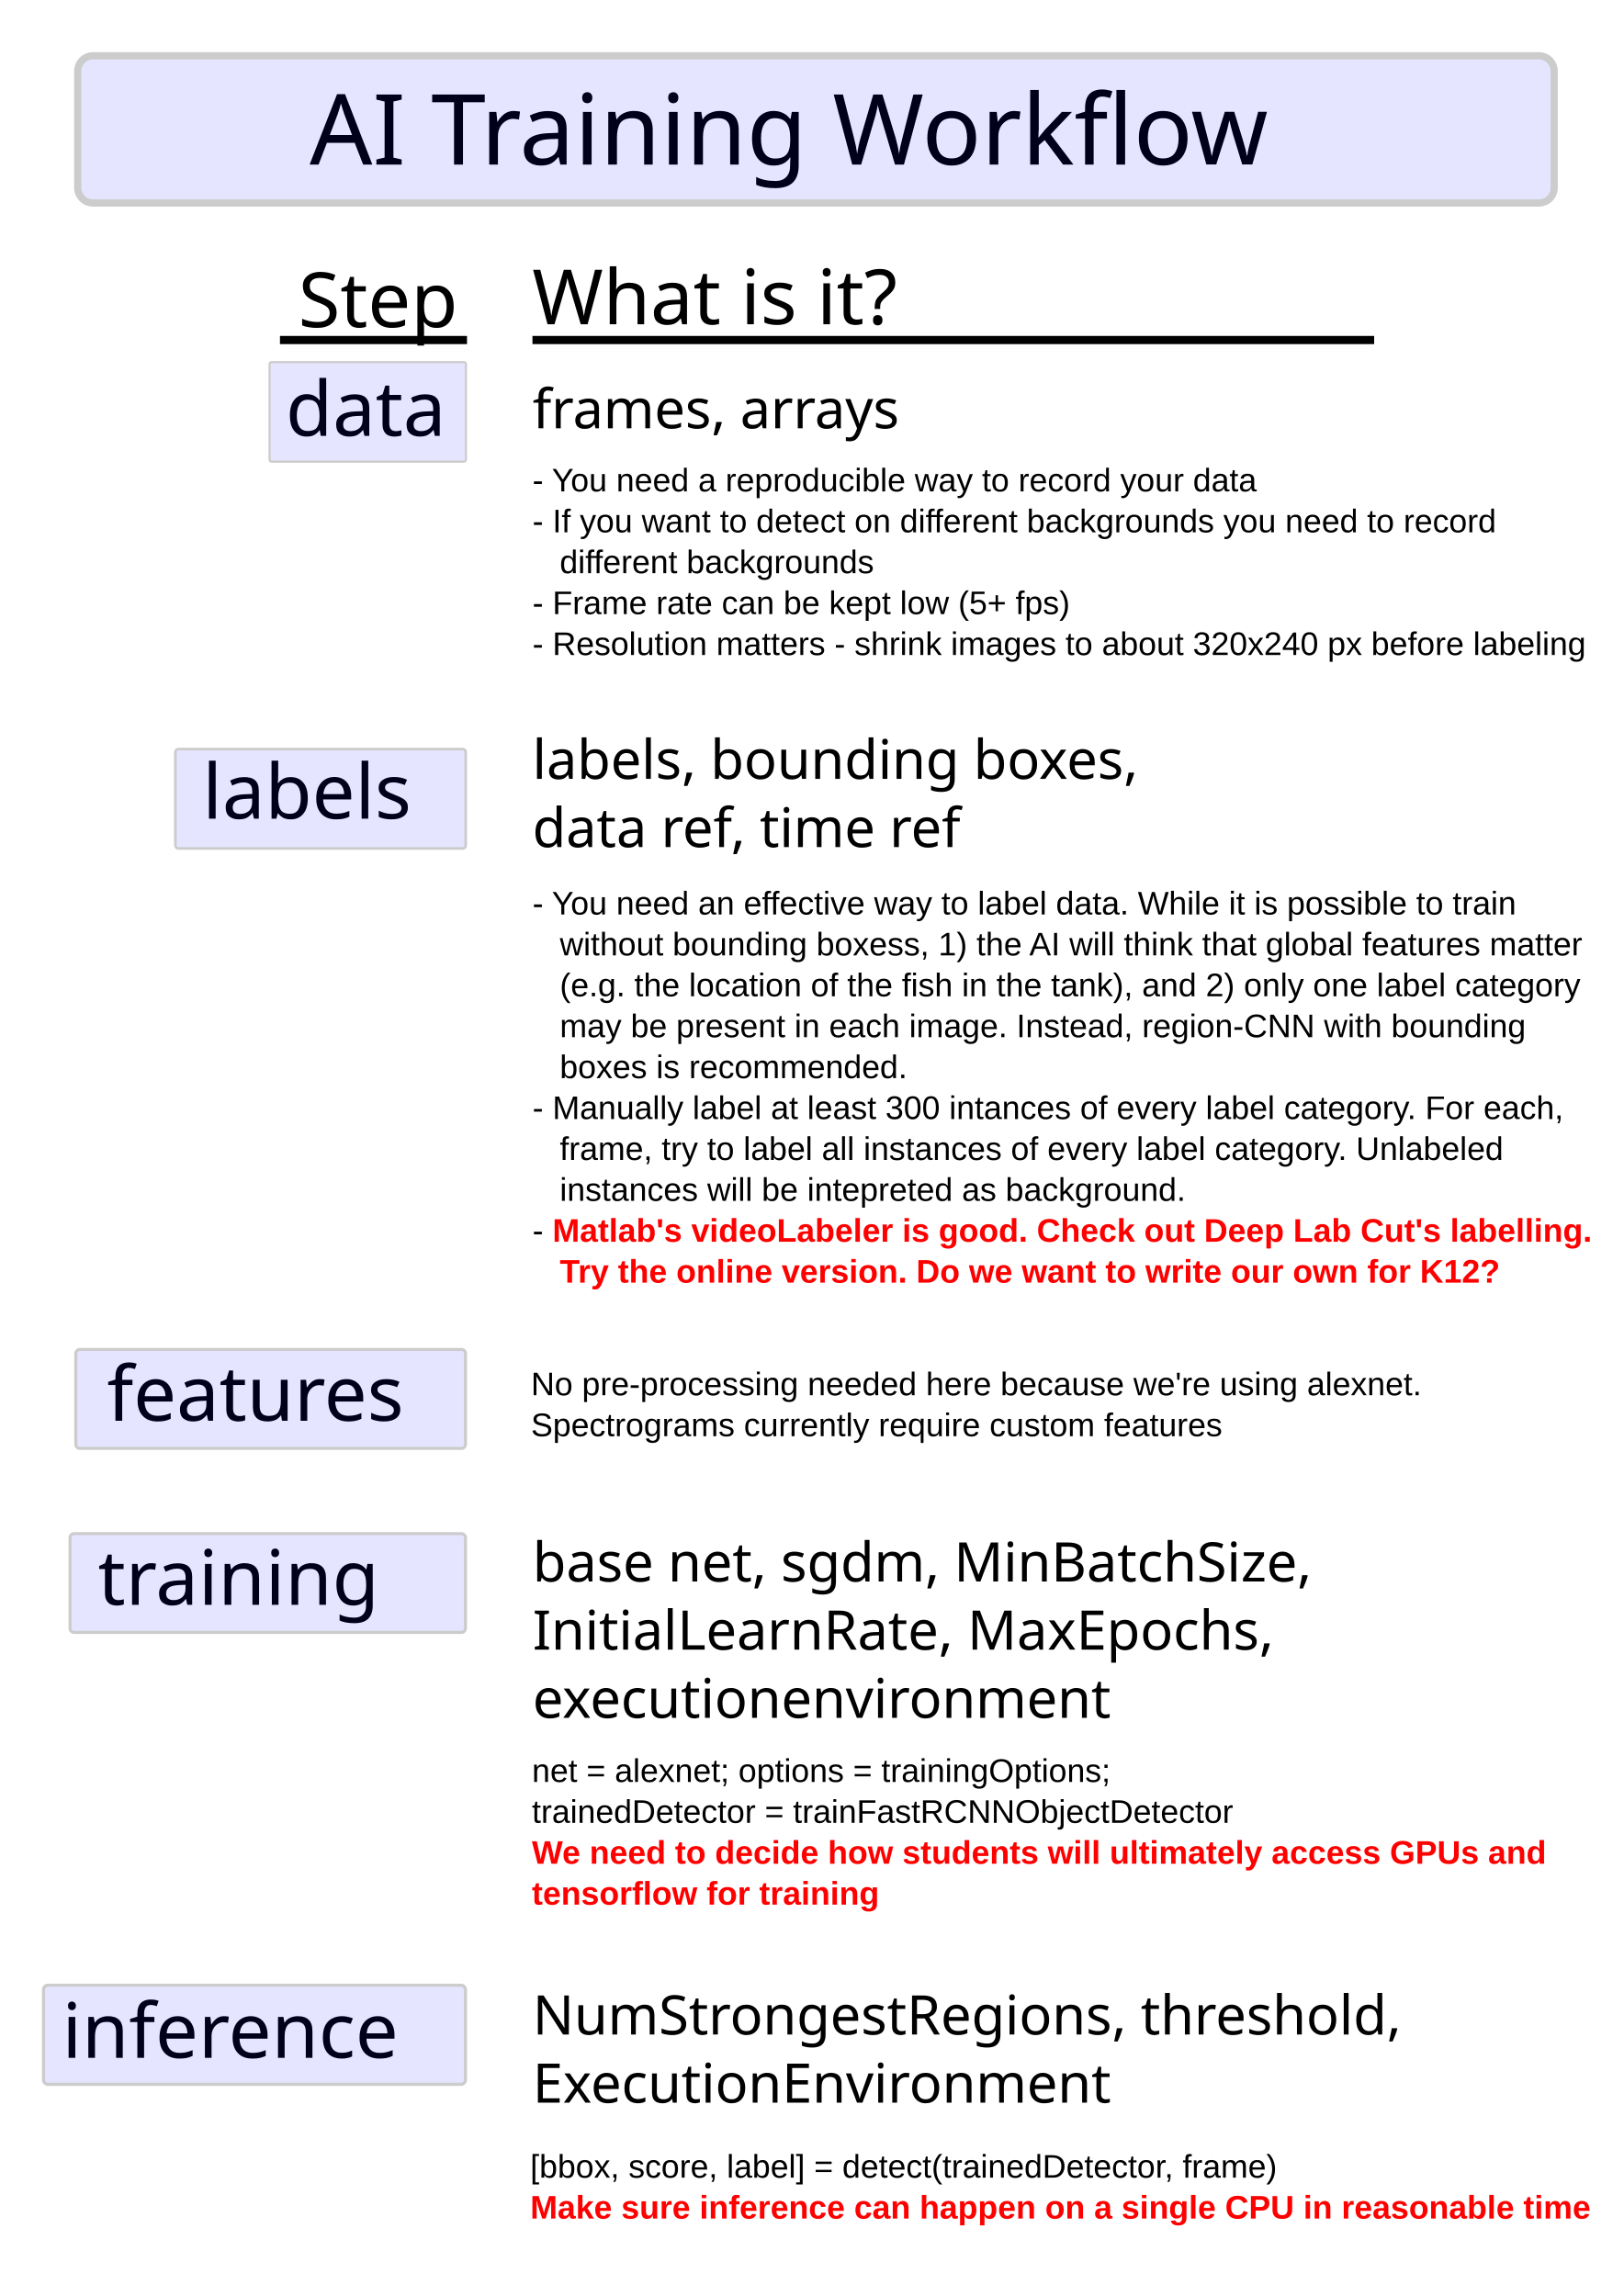
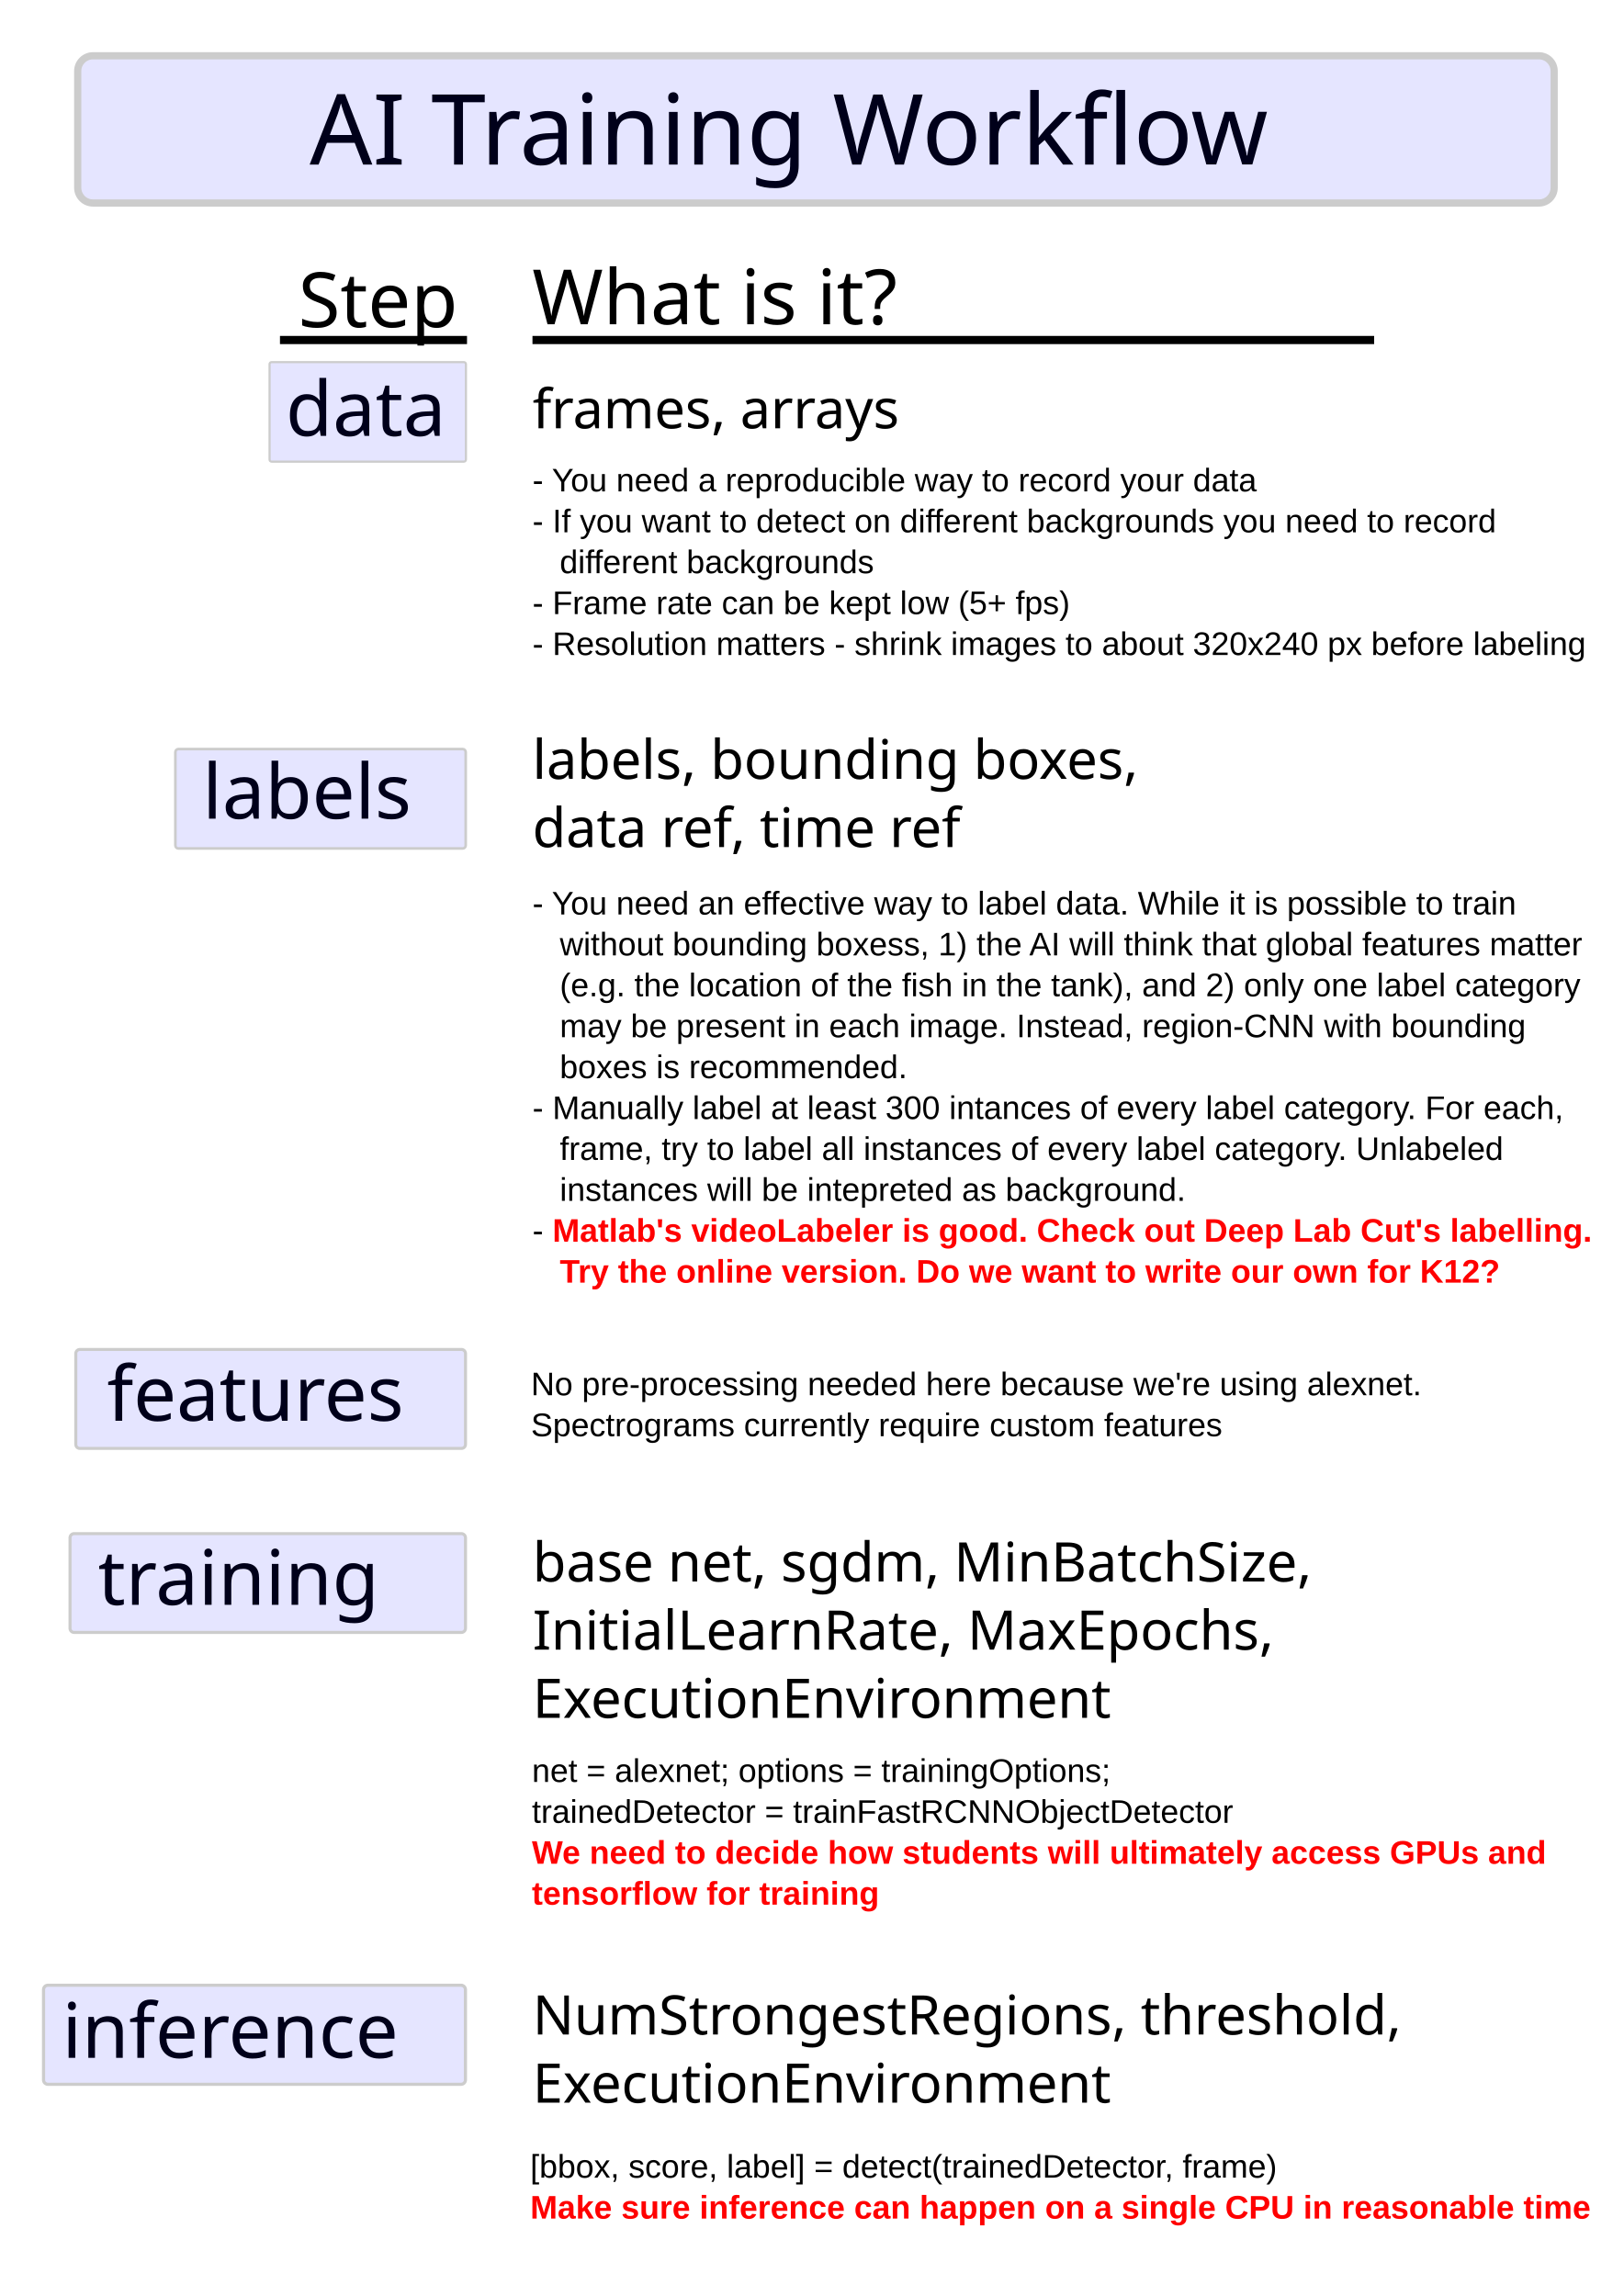
<svg xmlns="http://www.w3.org/2000/svg" width="210mm" height="297mm" viewBox="0 0 210 297" version="1.1" id="svg8">
  <defs id="defs2" />
  <g id="layer1">
    <text xml:space="preserve" style="font-style:normal;font-variant:normal;font-weight:normal;font-stretch:normal;font-size:7.056px;line-height:1.25;font-family:'Comic Book';-inkscape-font-specification:'Comic Book, ';letter-spacing:0px;word-spacing:0px;fill:#000000;fill-opacity:1;stroke:none;stroke-width:0.265" x="68.878" y="55.398" id="text4522">
      <tspan x="68.878" y="55.398" style="stroke-width:0.265" id="tspan4524">frames, arrays</tspan>
    </text>
    <text xml:space="preserve" style="font-style:normal;font-variant:normal;font-weight:normal;font-stretch:normal;font-size:7.056px;line-height:1.25;font-family:'Comic Book';-inkscape-font-specification:'Comic Book, ';letter-spacing:0px;word-spacing:0px;fill:#000000;fill-opacity:1;stroke:none;stroke-width:0.265" x="68.86" y="100.755" id="text4530">
      <tspan id="tspan4528" x="68.86" y="100.755" style="stroke-width:0.265">labels, bounding boxes,</tspan>
      <tspan x="68.86" y="109.574" style="stroke-width:0.265" id="tspan4618">data ref, time ref</tspan>
    </text>
    <text xml:space="preserve" style="font-style:normal;font-variant:normal;font-weight:normal;font-stretch:normal;font-size:7.056px;line-height:1.25;font-family:'Comic Book';-inkscape-font-specification:'Comic Book, ';letter-spacing:0px;word-spacing:0px;fill:#000000;fill-opacity:1;stroke:none;stroke-width:0.265" x="68.888" y="204.573" id="text4530-9">
      <tspan id="tspan4528-4" x="68.888" y="204.573" style="stroke-width:0.265">base net, sgdm, MinBatchSize, </tspan>
      <tspan x="68.888" y="213.392" style="stroke-width:0.265" id="tspan4721">InitialLearnRate, MaxEpochs, </tspan>
-       <tspan x="68.888" y="222.212" style="stroke-width:0.265" id="tspan4723">executionenvironment</tspan>
+       <tspan x="68.888" y="222.212" style="stroke-width:0.265" id="tspan4723">ExecutionEnvironment</tspan>
    </text>
    <text xml:space="preserve" style="font-style:normal;font-variant:normal;font-weight:normal;font-stretch:normal;font-size:4.233px;line-height:1.25;font-family:Arial;-inkscape-font-specification:Arial;letter-spacing:0px;word-spacing:0px;fill:#000000;fill-opacity:1;stroke:none;stroke-width:0.265" x="68.867" y="63.562" id="text4576">
      <tspan id="tspan4574" x="68.867" y="63.562" style="stroke-width:0.265">- You need a reproducible way to record your data</tspan>
      <tspan x="68.867" y="68.854" style="stroke-width:0.265" id="tspan4586">- If you want to detect on different backgrounds you need to record </tspan>
      <tspan x="68.867" y="74.145" style="stroke-width:0.265" id="tspan4793">   different backgrounds</tspan>
      <tspan x="68.867" y="79.437" style="stroke-width:0.265" id="tspan4580">- Frame rate can be kept low (5+ fps) </tspan>
      <tspan x="68.867" y="84.729" style="stroke-width:0.265" id="tspan4582">- Resolution matters - shrink images to about 320x240 px before labeling</tspan>
    </text>
    <text xml:space="preserve" style="font-style:normal;font-variant:normal;font-weight:normal;font-stretch:normal;font-size:4.939px;line-height:1.25;font-family:'Colonna MT';-inkscape-font-specification:'Colonna MT';text-align:center;letter-spacing:0px;word-spacing:0px;text-anchor:middle;fill:#000000;fill-opacity:1;stroke:none;stroke-width:0.265" x="105.235" y="21.286" id="text4514-5">
      <tspan x="105.235" y="21.286" style="font-style:normal;font-variant:normal;font-weight:normal;font-stretch:normal;font-size:12.7px;font-family:'Comic Book';-inkscape-font-specification:'Comic Book, ';text-align:center;text-anchor:middle;stroke-width:0.265" id="tspan4614">AI Training Workflow</tspan>
    </text>
    <text xml:space="preserve" style="font-style:normal;font-variant:normal;font-weight:normal;font-stretch:normal;font-size:4.233px;line-height:1.25;font-family:Arial;-inkscape-font-specification:Arial;letter-spacing:0px;word-spacing:0px;fill:#000000;fill-opacity:1;stroke:none;stroke-width:0.265" x="68.867" y="118.293" id="text4622">
      <tspan id="tspan4620" x="68.867" y="118.293" style="stroke-width:0.265">- You need an effective way to label data. While it is possible to train </tspan>
      <tspan x="68.867" y="123.585" style="stroke-width:0.265" id="tspan4811">   without bounding boxess, 1) the AI will think that global features matter </tspan>
      <tspan x="68.867" y="128.876" style="stroke-width:0.265" id="tspan4813">   (e.g. the location of the fish in the tank), and 2) only one label category</tspan>
      <tspan x="68.867" y="134.168" style="stroke-width:0.265" id="tspan4837">   may be present in each image. Instead, region-CNN with bounding </tspan>
      <tspan x="68.867" y="139.46" style="stroke-width:0.265" id="tspan4841">   boxes is recommended.</tspan>
      <tspan x="68.867" y="144.751" style="stroke-width:0.265" id="tspan4855">- Manually label at least 300 intances of every label category. For each,</tspan>
      <tspan x="68.867" y="150.043" style="stroke-width:0.265" id="tspan4853">   frame, try to label all instances of every label category. Unlabeled </tspan>
      <tspan x="68.867" y="155.335" style="stroke-width:0.265" id="tspan4863">   instances will be intepreted as background.</tspan>
      <tspan x="68.867" y="160.626" style="stroke-width:0.265" id="tspan4628">-<tspan style="font-weight:bold;fill:#ff0000" id="tspan4982"> Matlab's videoLabeler is good. Check out Deep Lab Cut's labelling.</tspan>
      </tspan>
      <tspan x="68.867" y="165.918" style="font-weight:bold;fill:#ff0000;stroke-width:0.265" id="tspan4875">   Try the online version. Do we want to write our own for K12?</tspan>
    </text>
    <text xml:space="preserve" style="font-style:normal;font-variant:normal;font-weight:normal;font-stretch:normal;font-size:4.233px;line-height:1.25;font-family:Arial;-inkscape-font-specification:Arial;letter-spacing:0px;word-spacing:0px;fill:#000000;fill-opacity:1;stroke:none;stroke-width:0.265" x="68.793" y="230.5" id="text4666">
      <tspan x="68.793" y="230.5" style="stroke-width:0.265" id="tspan4678">net = alexnet; options = trainingOptions;</tspan>
      <tspan x="68.793" y="235.792" style="stroke-width:0.265" id="tspan4670">trainedDetector = trainFastRCNNObjectDetector</tspan>
      <tspan x="68.793" y="241.083" style="font-weight:bold;fill:#ff0000;stroke-width:0.265" id="tspan4978">We need to decide how students will ultimately access GPUs and </tspan>
      <tspan x="68.793" y="246.375" style="font-weight:bold;fill:#ff0000;stroke-width:0.265" id="tspan4980">tensorflow for training</tspan>
    </text>
    <text xml:space="preserve" style="font-style:normal;font-variant:normal;font-weight:normal;font-stretch:normal;font-size:7.056px;line-height:1.25;font-family:'Comic Book';-inkscape-font-specification:'Comic Book, ';letter-spacing:0px;word-spacing:0px;fill:#000000;fill-opacity:1;stroke:none;stroke-width:0.265" x="68.881" y="263.173" id="text4530-9-1">
      <tspan id="tspan4528-4-5" x="68.881" y="263.173" style="stroke-width:0.265">NumStrongestRegions, threshold, </tspan>
      <tspan x="68.881" y="271.993" style="stroke-width:0.265" id="tspan4895">ExecutionEnvironment</tspan>
    </text>
    <text xml:space="preserve" style="font-style:normal;font-variant:normal;font-weight:normal;font-stretch:normal;font-size:4.233px;line-height:1.25;font-family:Arial;-inkscape-font-specification:Arial;letter-spacing:0px;word-spacing:0px;fill:#000000;fill-opacity:1;stroke:none;stroke-width:0.265" x="68.58" y="281.693" id="text4666-8">
      <tspan x="68.58" y="281.693" style="stroke-width:0.265" id="tspan4744">[bbox, score, label] = detect(trainedDetector, frame)</tspan>
      <tspan x="68.58" y="286.984" style="font-weight:bold;fill:#ff0000;stroke-width:0.265" id="tspan4984">Make sure inference can happen on a single CPU in reasonable time</tspan>
    </text>
    <text xml:space="preserve" style="font-style:normal;font-variant:normal;font-weight:normal;font-stretch:normal;font-size:4.233px;line-height:1.25;font-family:Arial;-inkscape-font-specification:Arial;letter-spacing:0px;word-spacing:0px;fill:#000000;fill-opacity:1;stroke:none;stroke-width:0.265" x="68.677" y="180.485" id="text4727">
      <tspan x="68.677" y="180.485" style="stroke-width:0.265" id="tspan4729">No pre-processing needed here because we're using alexnet. </tspan>
      <tspan x="68.677" y="185.777" style="stroke-width:0.265" id="tspan4733">Spectrograms currently require custom features</tspan>
    </text>
    <text xml:space="preserve" style="font-style:normal;font-variant:normal;font-weight:normal;font-stretch:normal;font-size:9.878px;line-height:1.25;font-family:'Colonna MT';-inkscape-font-specification:'Colonna MT';letter-spacing:0px;word-spacing:0px;fill:#000000;fill-opacity:1;stroke:none;stroke-width:0.265" x="38.578" y="42.326" id="text4514-8">
      <tspan id="tspan4512-2" x="38.578" y="42.326" style="font-style:normal;font-variant:normal;font-weight:normal;font-stretch:normal;font-size:9.878px;font-family:'Comic Book';-inkscape-font-specification:'Comic Book, ';stroke-width:0.265">Step</tspan>
    </text>
    <text xml:space="preserve" style="font-style:normal;font-variant:normal;font-weight:normal;font-stretch:normal;font-size:9.878px;line-height:1.25;font-family:'Colonna MT';-inkscape-font-specification:'Colonna MT';letter-spacing:0px;word-spacing:0px;fill:#000000;fill-opacity:1;stroke:none;stroke-width:0.265" x="68.829" y="41.948" id="text4514-9">
      <tspan id="tspan4512-4" x="68.829" y="41.948" style="font-style:normal;font-variant:normal;font-weight:normal;font-stretch:normal;font-size:9.878px;font-family:'Comic Book';-inkscape-font-specification:'Comic Book, ';stroke-width:0.265">What is it?</tspan>
    </text>
    <path style="fill:none;stroke:#000000;stroke-width:1.058;stroke-linecap:butt;stroke-linejoin:miter;stroke-miterlimit:4;stroke-dasharray:none;stroke-opacity:1" d="M 68.867,43.983 H 177.724" id="path4774" />
    <path style="fill:none;stroke:#000000;stroke-width:1.058;stroke-linecap:butt;stroke-linejoin:miter;stroke-miterlimit:4;stroke-dasharray:none;stroke-opacity:1" d="m 36.21,43.983 h 24.19" id="path4774-4" />
    <rect style="opacity:0.2;fill:#0000ff;fill-opacity:0.502;fill-rule:nonzero;stroke:#000000;stroke-width:0.932;stroke-miterlimit:4;stroke-dasharray:none;stroke-dashoffset:0;stroke-opacity:1" id="rect4897" width="190.957" height="19.046" x="10.051" y="7.215" rx="1.978" />
    <g id="g4950" transform="translate(-1.517908)">
      <text id="text4514" y="56.38" x="38.469" style="font-style:normal;font-variant:normal;font-weight:normal;font-stretch:normal;font-size:9.878px;line-height:1.25;font-family:'Colonna MT';-inkscape-font-specification:'Colonna MT';letter-spacing:0px;word-spacing:0px;fill:#000000;fill-opacity:1;stroke:none;stroke-width:0.265" xml:space="preserve">
        <tspan style="font-style:normal;font-variant:normal;font-weight:normal;font-stretch:normal;font-size:9.878px;font-family:'Comic Book';-inkscape-font-specification:'Comic Book, ';stroke-width:0.265" y="56.38" x="38.469" id="tspan4512">data</tspan>
      </text>
      <rect rx="0.263" y="46.841" x="36.381" height="12.875" width="25.397" id="rect4897-6" style="opacity:0.2;fill:#0000ff;fill-opacity:0.502;fill-rule:nonzero;stroke:#000000;stroke-width:0.279;stroke-miterlimit:4;stroke-dasharray:none;stroke-dashoffset:0;stroke-opacity:1" />
    </g>
    <g id="g4955" transform="translate(-1.973798,-3.175)">
      <text id="text4518" y="109.07" x="28.162" style="font-style:normal;font-variant:normal;font-weight:normal;font-stretch:normal;font-size:9.878px;line-height:1.25;font-family:'Comic Book';-inkscape-font-specification:'Comic Book, ';letter-spacing:0px;word-spacing:0px;fill:#000000;fill-opacity:1;stroke:none;stroke-width:0.265" xml:space="preserve">
        <tspan style="font-size:9.878px;stroke-width:0.265" y="109.07" x="28.162" id="tspan4516">labels</tspan>
      </text>
      <rect rx="0.389" y="100.071" x="24.656" height="12.857" width="37.549" id="rect4897-6-7" style="opacity:0.2;fill:#0000ff;fill-opacity:0.502;fill-rule:nonzero;stroke:#000000;stroke-width:0.339;stroke-miterlimit:4;stroke-dasharray:none;stroke-dashoffset:0;stroke-opacity:1" />
    </g>
    <g id="g4960" transform="translate(-1.367538,-7.408334)">
      <text id="text4518-5-5" y="191.191" x="15.217" style="font-style:normal;font-variant:normal;font-weight:normal;font-stretch:normal;font-size:9.878px;line-height:1.25;font-family:'Comic Book';-inkscape-font-specification:'Comic Book, ';letter-spacing:0px;word-spacing:0px;fill:#000000;fill-opacity:1;stroke:none;stroke-width:0.265" xml:space="preserve">
        <tspan style="font-size:9.878px;stroke-width:0.265" y="191.191" x="15.217" id="tspan4516-0-8">features</tspan>
      </text>
      <rect rx="0.522" y="181.969" x="11.17" height="12.801" width="50.402" id="rect4897-6-8" style="opacity:0.2;fill:#0000ff;fill-opacity:0.502;fill-rule:nonzero;stroke:#000000;stroke-width:0.392;stroke-miterlimit:4;stroke-dasharray:none;stroke-dashoffset:0;stroke-opacity:1" />
    </g>
    <g id="g4965" transform="translate(-0.8287477,-7.9375)">
      <text id="text4518-5" y="215.534" x="13.5" style="font-style:normal;font-variant:normal;font-weight:normal;font-stretch:normal;font-size:9.878px;line-height:1.25;font-family:'Comic Book';-inkscape-font-specification:'Comic Book, ';letter-spacing:0px;word-spacing:0px;fill:#000000;fill-opacity:1;stroke:none;stroke-width:0.265" xml:space="preserve">
        <tspan style="font-size:9.878px;stroke-width:0.265" y="215.534" x="13.5" id="tspan4516-0">training</tspan>
      </text>
      <rect rx="0.53" y="206.322" x="9.885" height="12.779" width="51.147" id="rect4897-6-1" style="opacity:0.2;fill:#0000ff;fill-opacity:0.502;fill-rule:nonzero;stroke:#000000;stroke-width:0.395;stroke-miterlimit:4;stroke-dasharray:none;stroke-dashoffset:0;stroke-opacity:1" />
    </g>
    <g id="g4970" transform="translate(-0.7017777,-3.704167)">
      <text id="text4518-5-7" y="269.901" x="8.734" style="font-style:normal;font-variant:normal;font-weight:normal;font-stretch:normal;font-size:9.878px;line-height:1.25;font-family:'Comic Book';-inkscape-font-specification:'Comic Book, ';letter-spacing:0px;word-spacing:0px;fill:#000000;fill-opacity:1;stroke:none;stroke-width:0.265" xml:space="preserve">
        <tspan style="font-size:9.878px;stroke-width:0.265" y="269.901" x="8.734" id="tspan4516-0-9">inference</tspan>
      </text>
      <rect rx="0.565" y="260.506" x="6.334" height="12.814" width="54.564" id="rect4897-6-5" style="opacity:0.2;fill:#0000ff;fill-opacity:0.502;fill-rule:nonzero;stroke:#000000;stroke-width:0.409;stroke-miterlimit:4;stroke-dasharray:none;stroke-dashoffset:0;stroke-opacity:1" />
    </g>
  </g>
</svg>
